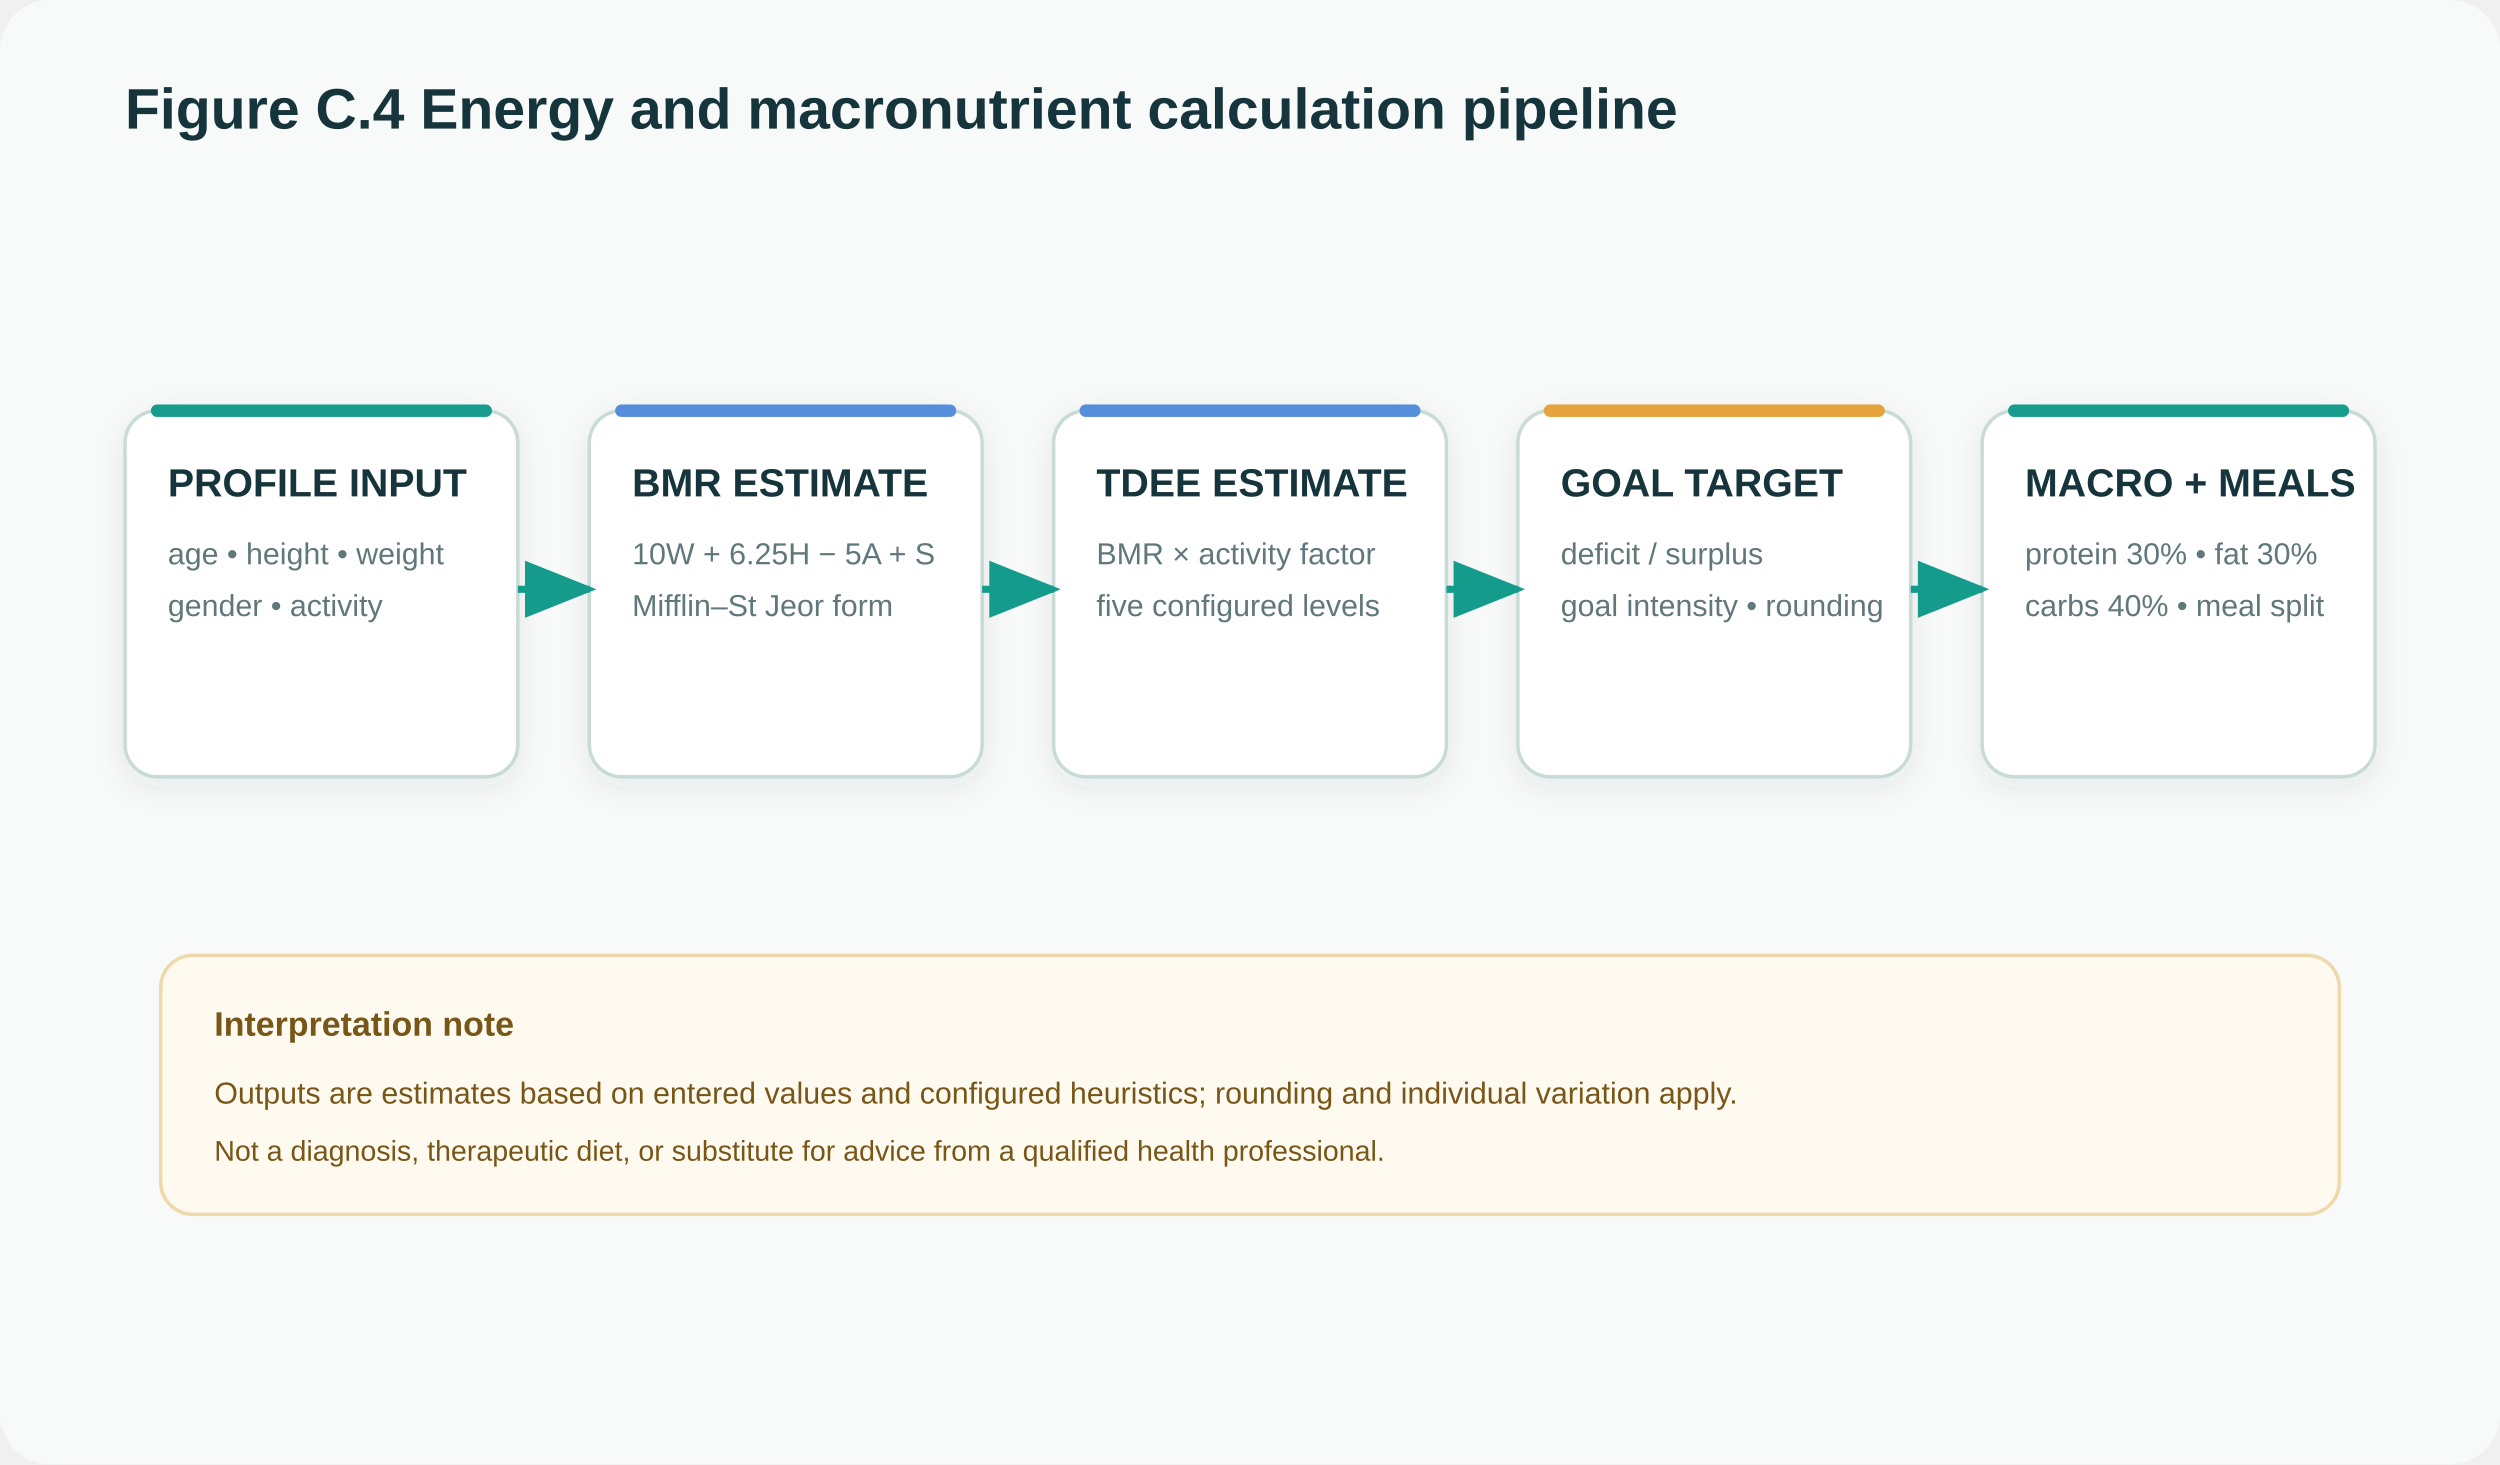
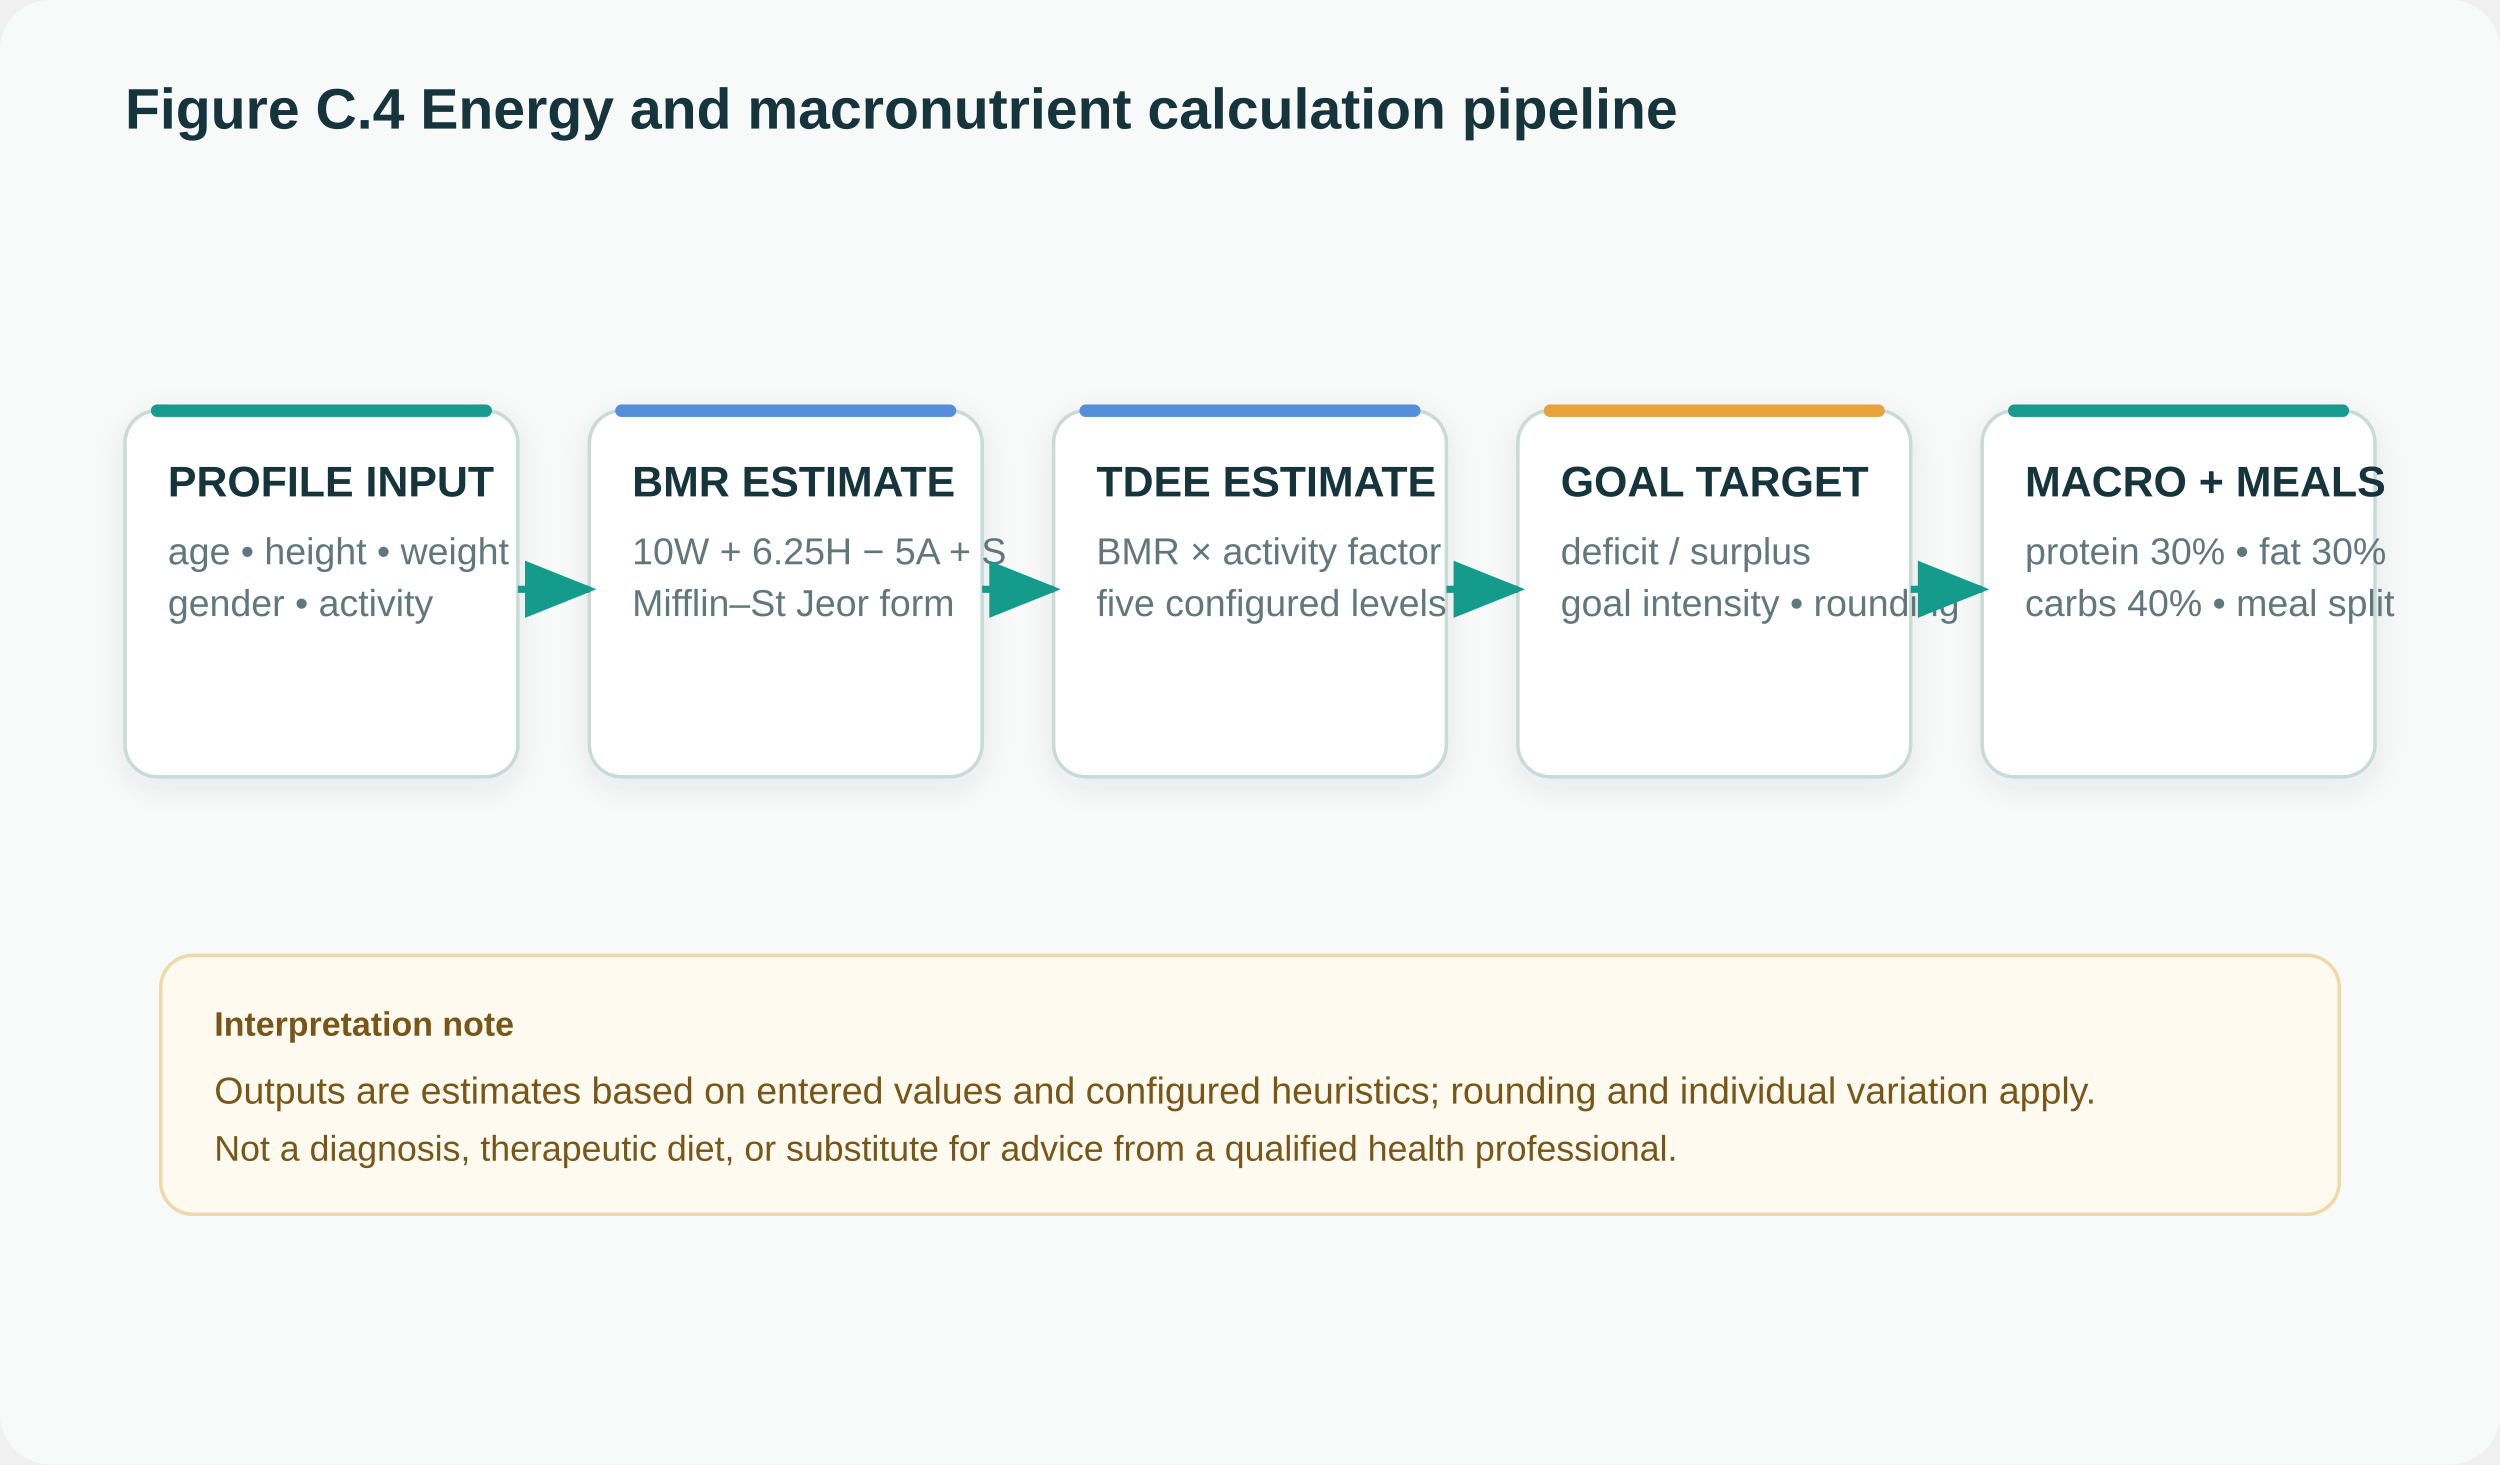
<svg xmlns="http://www.w3.org/2000/svg" width="1400" height="820" viewBox="0 0 1400 820">
  <defs>
    <marker id="arrow" markerWidth="10" markerHeight="8" refX="9" refY="4" orient="auto">
      <path d="M0,0 L10,4 L0,8 Z" fill="#159b8c" />
    </marker>
    <marker id="arrowGray" markerWidth="10" markerHeight="8" refX="9" refY="4" orient="auto">
      <path d="M0,0 L10,4 L0,8 Z" fill="#60777b" />
    </marker>
    <filter id="shadow" x="-10%" y="-10%" width="120%" height="130%">
      <feDropShadow dx="0" dy="5" stdDeviation="8" flood-color="#183c38" flood-opacity=".08" />
    </filter>
  </defs>
  <rect width="100%" height="100%" rx="28" fill="#f7faf9" />
  <text x="70" y="72" font-family="Arial,sans-serif" font-size="32" font-weight="700" fill="#16343b">Figure C.4  Energy and macronutrient calculation pipeline</text>
  <g filter="url(#shadow)">
    <rect x="70" y="230" width="220" height="205" rx="18" fill="#ffffff" stroke="#c8dbd7" stroke-width="2" />
    <path d="M88,230 h184" stroke="#159b8c" stroke-width="7" stroke-linecap="round" />
  </g>
-   <text x="94" y="278" font-family="Arial,sans-serif" font-size="22" font-weight="700" fill="#16343b">PROFILE INPUT</text>
-   <text x="94" y="316" font-family="Arial,sans-serif" font-size="17" fill="#60777b">age • height • weight</text>
-   <text x="94" y="345" font-family="Arial,sans-serif" font-size="17" fill="#60777b">gender • activity</text>
+   <text x="94" y="278" font-family="Arial,sans-serif" font-size="24" font-weight="700" fill="#16343b">PROFILE INPUT</text>
+   <text x="94" y="316" font-family="Arial,sans-serif" font-size="21" fill="#60777b">age • height • weight</text>
+   <text x="94" y="345" font-family="Arial,sans-serif" font-size="21" fill="#60777b">gender • activity</text>
  <g filter="url(#shadow)">
    <rect x="330" y="230" width="220" height="205" rx="18" fill="#ffffff" stroke="#c8dbd7" stroke-width="2" />
    <path d="M348,230 h184" stroke="#558edb" stroke-width="7" stroke-linecap="round" />
  </g>
-   <text x="354" y="278" font-family="Arial,sans-serif" font-size="22" font-weight="700" fill="#16343b">BMR ESTIMATE</text>
-   <text x="354" y="316" font-family="Arial,sans-serif" font-size="17" fill="#60777b">10W + 6.25H − 5A + S</text>
-   <text x="354" y="345" font-family="Arial,sans-serif" font-size="17" fill="#60777b">Mifflin–St Jeor form</text>
+   <text x="354" y="278" font-family="Arial,sans-serif" font-size="24" font-weight="700" fill="#16343b">BMR ESTIMATE</text>
+   <text x="354" y="316" font-family="Arial,sans-serif" font-size="21" fill="#60777b">10W + 6.25H − 5A + S</text>
+   <text x="354" y="345" font-family="Arial,sans-serif" font-size="21" fill="#60777b">Mifflin–St Jeor form</text>
  <g filter="url(#shadow)">
    <rect x="590" y="230" width="220" height="205" rx="18" fill="#ffffff" stroke="#c8dbd7" stroke-width="2" />
    <path d="M608,230 h184" stroke="#558edb" stroke-width="7" stroke-linecap="round" />
  </g>
-   <text x="614" y="278" font-family="Arial,sans-serif" font-size="22" font-weight="700" fill="#16343b">TDEE ESTIMATE</text>
-   <text x="614" y="316" font-family="Arial,sans-serif" font-size="17" fill="#60777b">BMR × activity factor</text>
-   <text x="614" y="345" font-family="Arial,sans-serif" font-size="17" fill="#60777b">five configured levels</text>
+   <text x="614" y="278" font-family="Arial,sans-serif" font-size="24" font-weight="700" fill="#16343b">TDEE ESTIMATE</text>
+   <text x="614" y="316" font-family="Arial,sans-serif" font-size="21" fill="#60777b">BMR × activity factor</text>
+   <text x="614" y="345" font-family="Arial,sans-serif" font-size="21" fill="#60777b">five configured levels</text>
  <g filter="url(#shadow)">
    <rect x="850" y="230" width="220" height="205" rx="18" fill="#ffffff" stroke="#c8dbd7" stroke-width="2" />
    <path d="M868,230 h184" stroke="#e6a23c" stroke-width="7" stroke-linecap="round" />
  </g>
-   <text x="874" y="278" font-family="Arial,sans-serif" font-size="22" font-weight="700" fill="#16343b">GOAL TARGET</text>
-   <text x="874" y="316" font-family="Arial,sans-serif" font-size="17" fill="#60777b">deficit / surplus</text>
-   <text x="874" y="345" font-family="Arial,sans-serif" font-size="17" fill="#60777b">goal intensity • rounding</text>
+   <text x="874" y="278" font-family="Arial,sans-serif" font-size="24" font-weight="700" fill="#16343b">GOAL TARGET</text>
+   <text x="874" y="316" font-family="Arial,sans-serif" font-size="21" fill="#60777b">deficit / surplus</text>
+   <text x="874" y="345" font-family="Arial,sans-serif" font-size="21" fill="#60777b">goal intensity • rounding</text>
  <g filter="url(#shadow)">
    <rect x="1110" y="230" width="220" height="205" rx="18" fill="#ffffff" stroke="#c8dbd7" stroke-width="2" />
    <path d="M1128,230 h184" stroke="#159b8c" stroke-width="7" stroke-linecap="round" />
  </g>
-   <text x="1134" y="278" font-family="Arial,sans-serif" font-size="22" font-weight="700" fill="#16343b">MACRO + MEALS</text>
-   <text x="1134" y="316" font-family="Arial,sans-serif" font-size="17" fill="#60777b">protein 30% • fat 30%</text>
-   <text x="1134" y="345" font-family="Arial,sans-serif" font-size="17" fill="#60777b">carbs 40% • meal split</text>
+   <text x="1134" y="278" font-family="Arial,sans-serif" font-size="24" font-weight="700" fill="#16343b">MACRO + MEALS</text>
+   <text x="1134" y="316" font-family="Arial,sans-serif" font-size="21" fill="#60777b">protein 30% • fat 30%</text>
+   <text x="1134" y="345" font-family="Arial,sans-serif" font-size="21" fill="#60777b">carbs 40% • meal split</text>
  <path d="M290,330 L330,330" fill="none" stroke="#159b8c" stroke-width="4" marker-end="url(#arrow)" />
  <path d="M550,330 L590,330" fill="none" stroke="#159b8c" stroke-width="4" marker-end="url(#arrow)" />
  <path d="M810,330 L850,330" fill="none" stroke="#159b8c" stroke-width="4" marker-end="url(#arrow)" />
  <path d="M1070,330 L1110,330" fill="none" stroke="#159b8c" stroke-width="4" marker-end="url(#arrow)" />
  <rect x="90" y="535" width="1220" height="145" rx="18" fill="#fffaf0" stroke="#efd9aa" stroke-width="2" />
  <text x="120" y="580" font-family="Arial,sans-serif" font-size="19" font-weight="700" fill="#775617">Interpretation note</text>
-   <text x="120" y="618" font-family="Arial,sans-serif" font-size="17" fill="#775617">Outputs are estimates based on entered values and configured heuristics; rounding and individual variation apply.</text>
-   <text x="120" y="650" font-family="Arial,sans-serif" font-size="16" fill="#775617">Not a diagnosis, therapeutic diet, or substitute for advice from a qualified health professional.</text>
+   <text x="120" y="618" font-family="Arial,sans-serif" font-size="21" fill="#775617">Outputs are estimates based on entered values and configured heuristics; rounding and individual variation apply.</text>
+   <text x="120" y="650" font-family="Arial,sans-serif" font-size="20" fill="#775617">Not a diagnosis, therapeutic diet, or substitute for advice from a qualified health professional.</text>
</svg>
